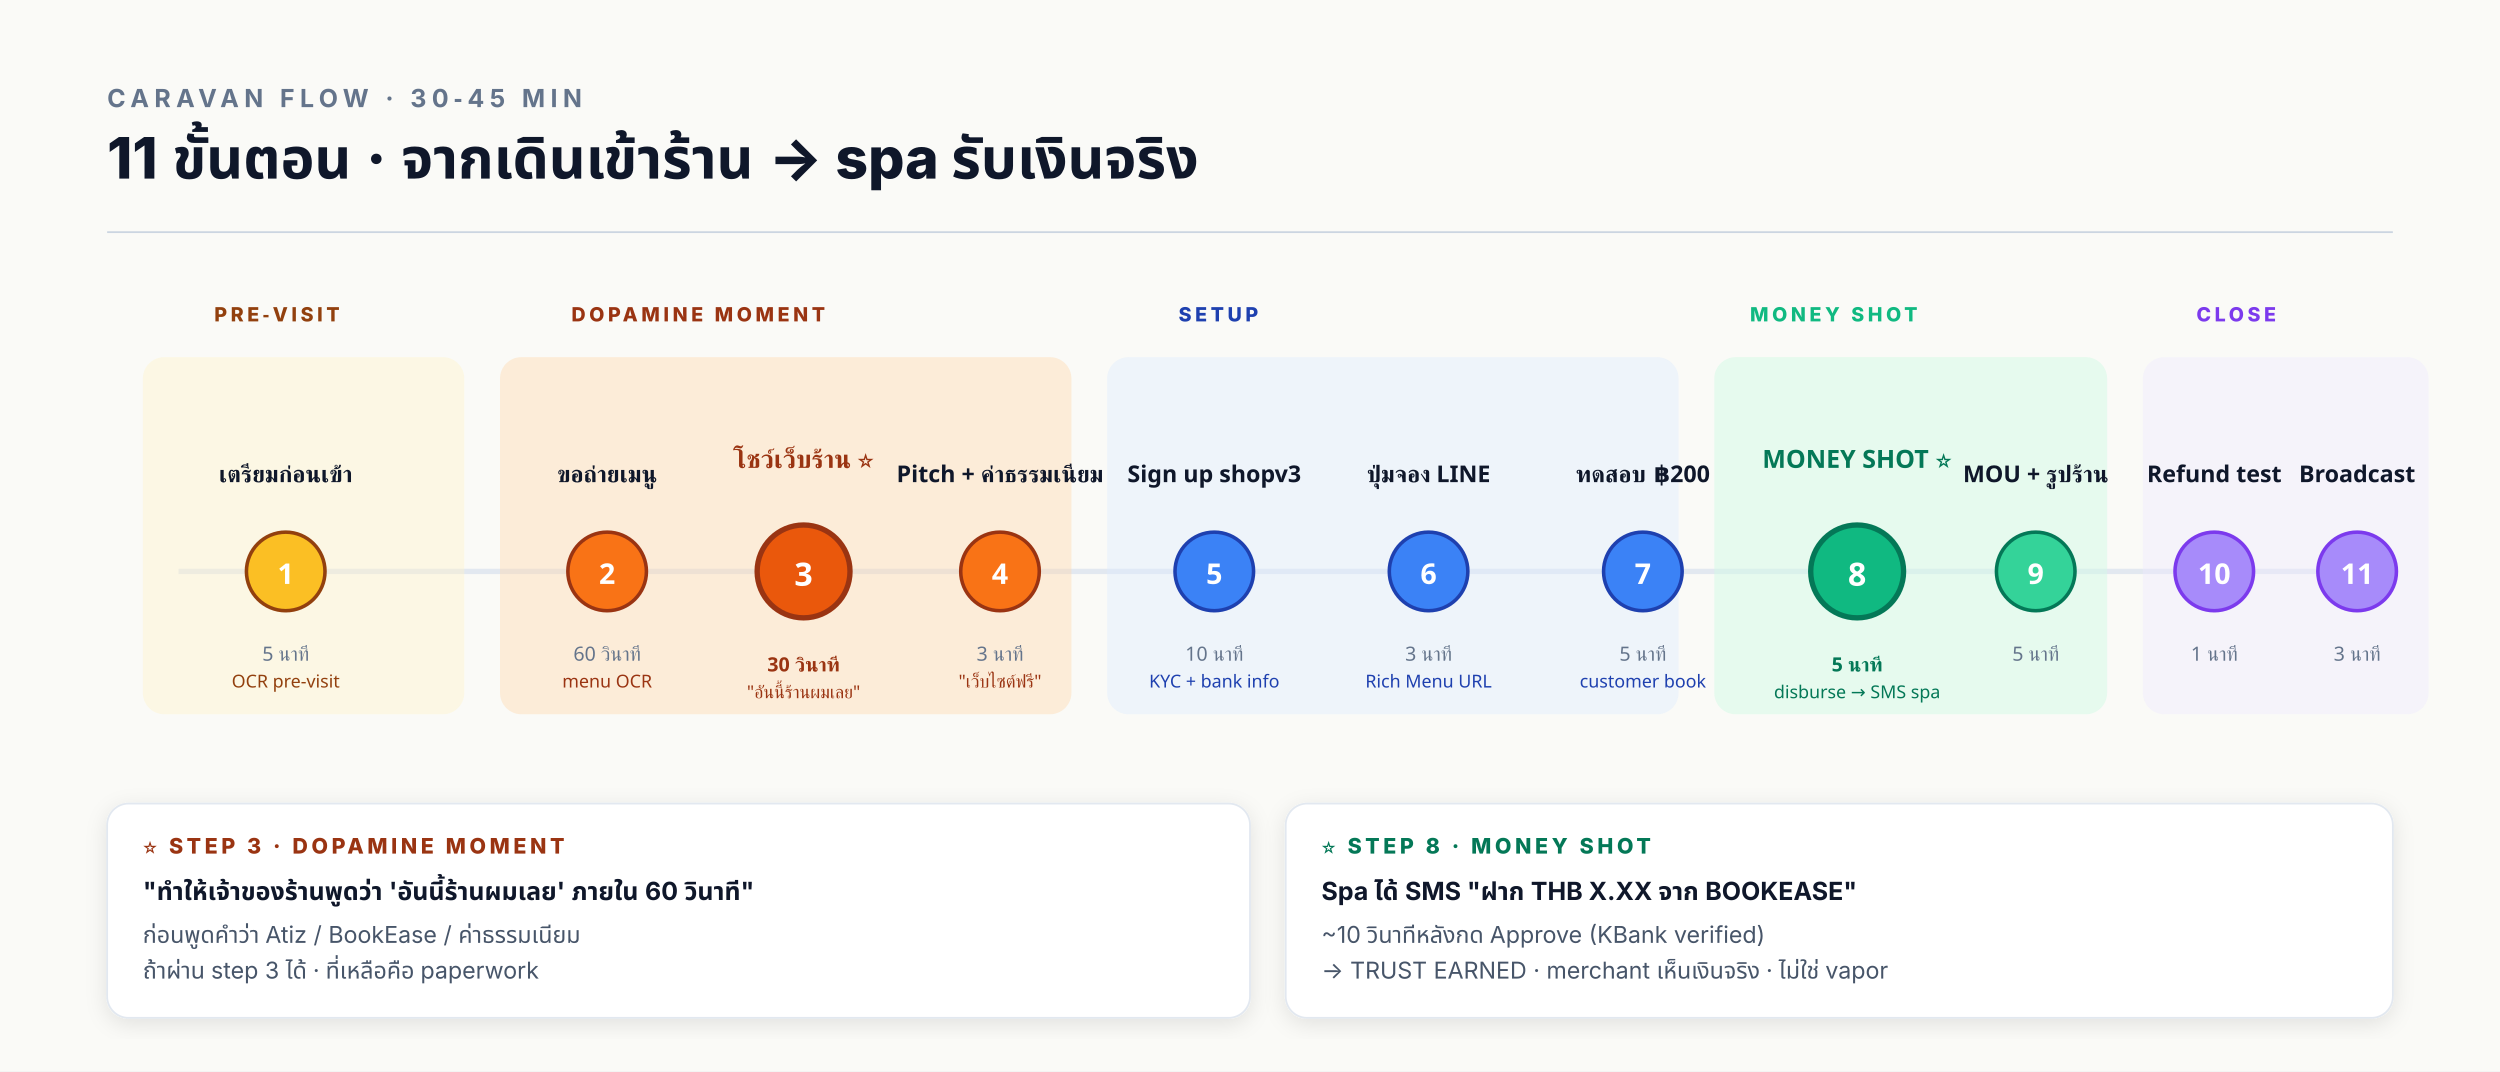
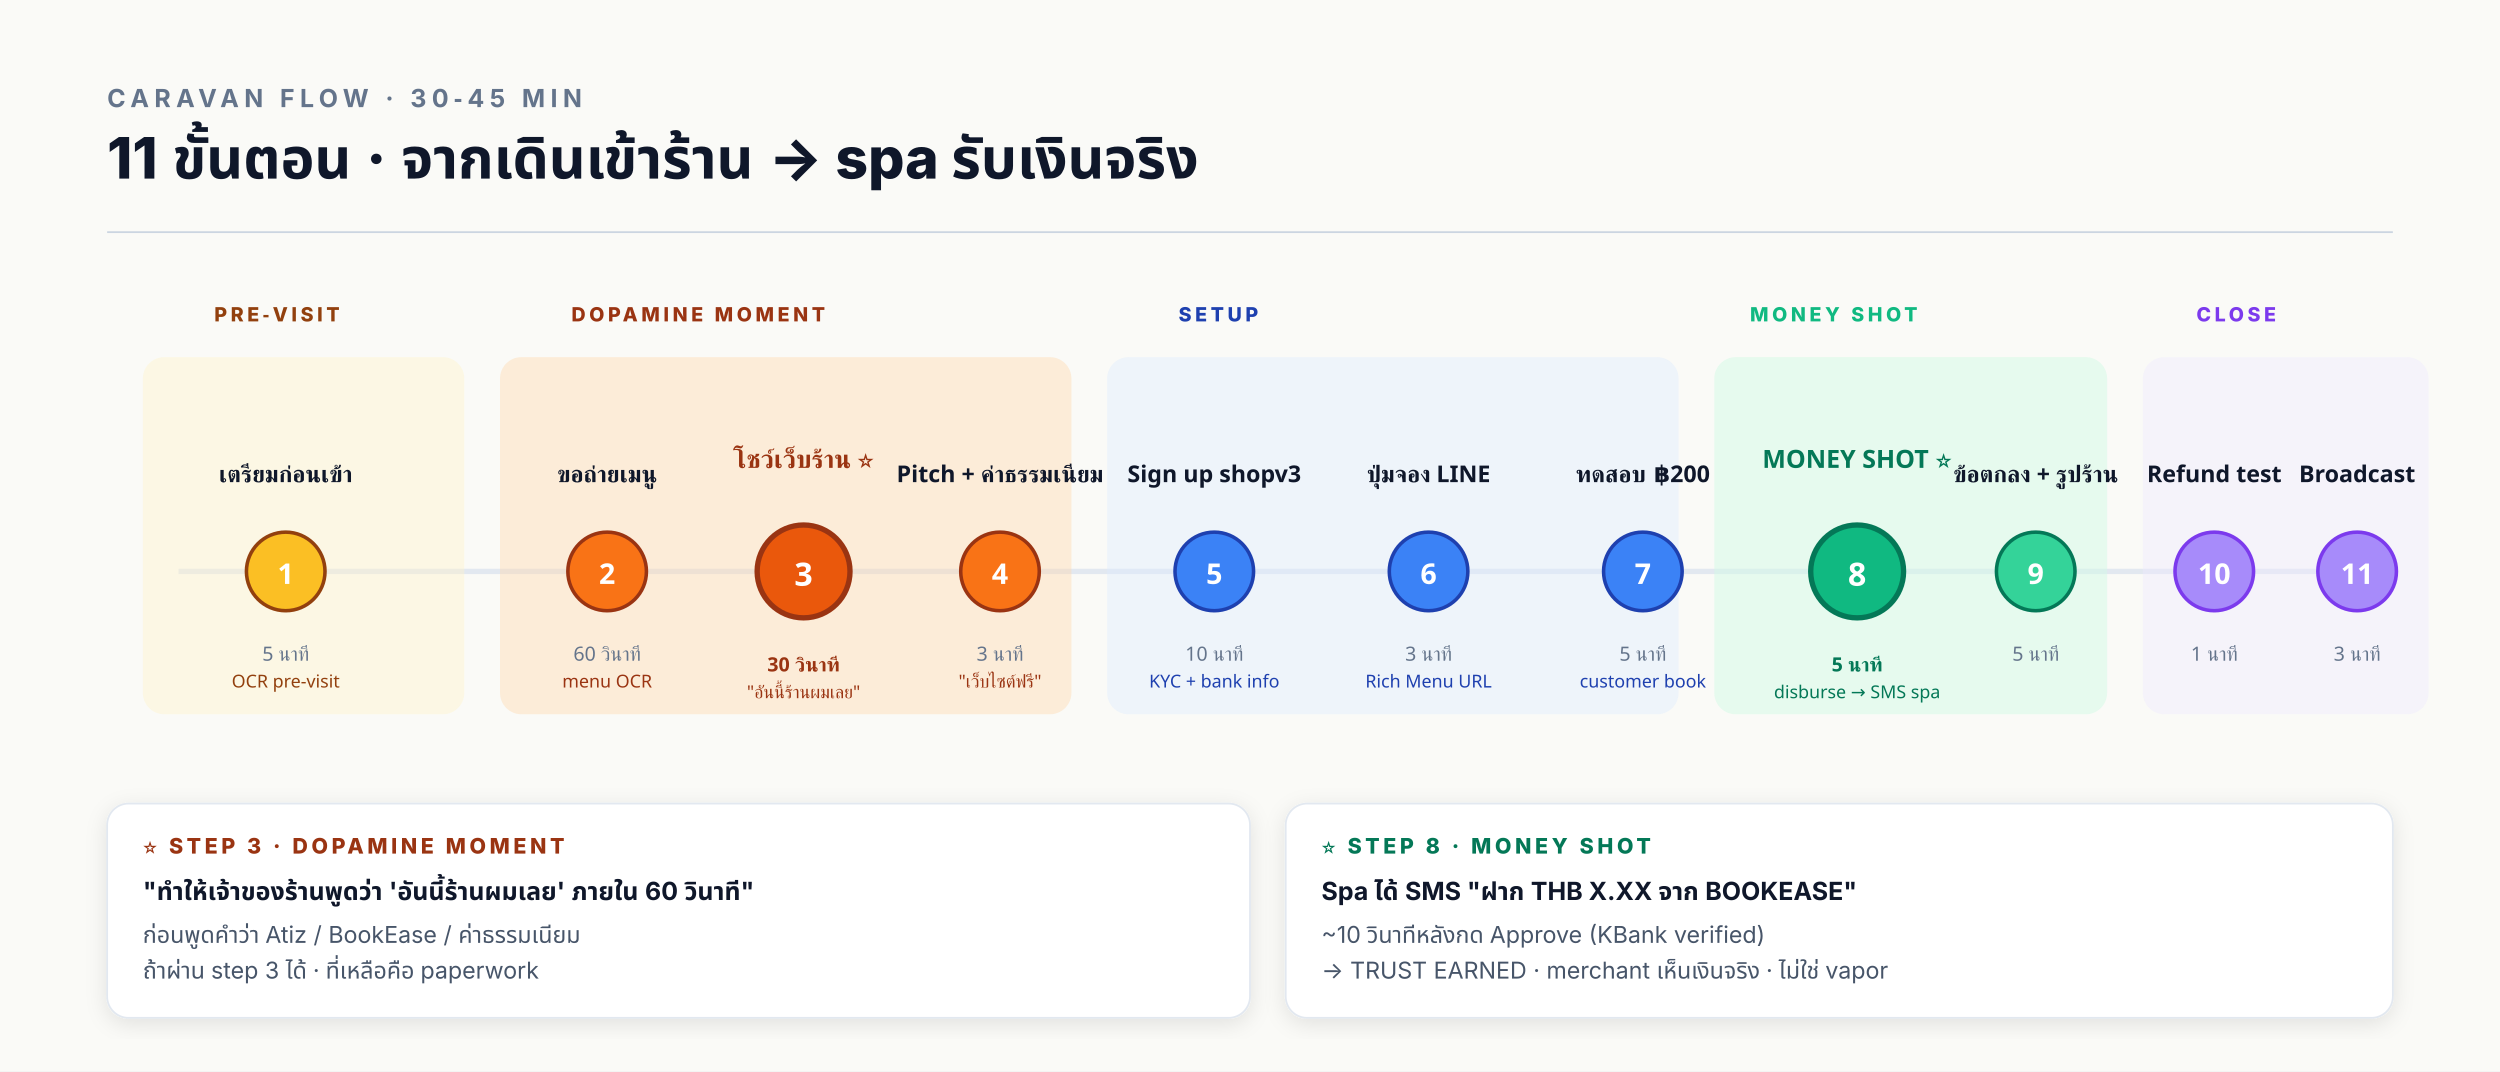
<svg xmlns="http://www.w3.org/2000/svg" viewBox="0 0 1400 600" font-family="'Sarabun','Noto Sans Thai','Sukhumvit Set',-apple-system,'SF Pro',sans-serif">
  <defs>
    <filter id="boxShadow" x="-10%" y="-10%" width="120%" height="120%">
      <feDropShadow dx="0" dy="3" stdDeviation="6" flood-opacity="0.10" />
    </filter>
  </defs>
  <rect width="1400" height="600" fill="#fafaf7" />
  <text x="60" y="60" font-size="14" font-weight="700" letter-spacing="3" fill="#64748b">CARAVAN FLOW · 30-45 MIN</text>
  <text x="60" y="100" font-size="32" font-weight="800" fill="#0f172a">11 ขั้นตอน · จากเดินเข้าร้าน → spa รับเงินจริง</text>
  <line x1="60" y1="130" x2="1340" y2="130" stroke="#cbd5e1" stroke-width="1" />
  <text x="120" y="180" font-size="11" font-weight="800" letter-spacing="2" fill="#92400e">PRE-VISIT</text>
  <text x="320" y="180" font-size="11" font-weight="800" letter-spacing="2" fill="#9a3412">DOPAMINE MOMENT</text>
  <text x="660" y="180" font-size="11" font-weight="800" letter-spacing="2" fill="#1e40af">SETUP</text>
  <text x="980" y="180" font-size="11" font-weight="800" letter-spacing="2" fill="#10b981">MONEY SHOT</text>
  <text x="1230" y="180" font-size="11" font-weight="800" letter-spacing="2" fill="#7c3aed">CLOSE</text>
  <line x1="100" y1="320" x2="1300" y2="320" stroke="#e2e8f0" stroke-width="3" />
  <rect x="80" y="200" width="180" height="200" rx="12" fill="#fef3c7" opacity="0.4" />
  <rect x="280" y="200" width="320" height="200" rx="12" fill="#fed7aa" opacity="0.4" />
  <rect x="620" y="200" width="320" height="200" rx="12" fill="#dbeafe" opacity="0.4" />
  <rect x="960" y="200" width="220" height="200" rx="12" fill="#d1fae5" opacity="0.5" />
  <rect x="1200" y="200" width="160" height="200" rx="12" fill="#ede9fe" opacity="0.4" />
  <g font-family="'Sarabun',sans-serif">
    <circle cx="160" cy="320" r="22" fill="#fbbf24" stroke="#92400e" stroke-width="2" />
    <text x="160" y="327" text-anchor="middle" font-size="16" font-weight="800" fill="#fff">1</text>
    <text x="160" y="270" text-anchor="middle" font-size="13" font-weight="700" fill="#0f172a">เตรียมก่อนเข้า</text>
    <text x="160" y="370" text-anchor="middle" font-size="11" fill="#64748b">5 นาที</text>
    <text x="160" y="385" text-anchor="middle" font-size="10" fill="#92400e">OCR pre-visit</text>
    <circle cx="340" cy="320" r="22" fill="#f97316" stroke="#9a3412" stroke-width="2" />
    <text x="340" y="327" text-anchor="middle" font-size="16" font-weight="800" fill="#fff">2</text>
    <text x="340" y="270" text-anchor="middle" font-size="13" font-weight="700" fill="#0f172a">ขอถ่ายเมนู</text>
    <text x="340" y="370" text-anchor="middle" font-size="11" fill="#64748b">60 วินาที</text>
    <text x="340" y="385" text-anchor="middle" font-size="10" fill="#9a3412">menu OCR</text>
    <circle cx="450" cy="320" r="26" fill="#ea580c" stroke="#9a3412" stroke-width="3" />
    <text x="450" y="328" text-anchor="middle" font-size="18" font-weight="800" fill="#fff">3</text>
    <text x="450" y="262" text-anchor="middle" font-size="14" font-weight="800" fill="#9a3412">โชว์เว็บร้าน ⭐</text>
    <text x="450" y="376" text-anchor="middle" font-size="11" font-weight="700" fill="#9a3412">30 วินาที</text>
    <text x="450" y="391" text-anchor="middle" font-size="10" fill="#9a3412">"อันนี้ร้านผมเลย"</text>
    <circle cx="560" cy="320" r="22" fill="#f97316" stroke="#9a3412" stroke-width="2" />
    <text x="560" y="327" text-anchor="middle" font-size="16" font-weight="800" fill="#fff">4</text>
    <text x="560" y="270" text-anchor="middle" font-size="13" font-weight="700" fill="#0f172a">Pitch + ค่าธรรมเนียม</text>
    <text x="560" y="370" text-anchor="middle" font-size="11" fill="#64748b">3 นาที</text>
    <text x="560" y="385" text-anchor="middle" font-size="10" fill="#9a3412">"เว็บไซต์ฟรี"</text>
    <circle cx="680" cy="320" r="22" fill="#3b82f6" stroke="#1e40af" stroke-width="2" />
    <text x="680" y="327" text-anchor="middle" font-size="16" font-weight="800" fill="#fff">5</text>
    <text x="680" y="270" text-anchor="middle" font-size="13" font-weight="700" fill="#0f172a">Sign up shopv3</text>
    <text x="680" y="370" text-anchor="middle" font-size="11" fill="#64748b">10 นาที</text>
    <text x="680" y="385" text-anchor="middle" font-size="10" fill="#1e40af">KYC + bank info</text>
    <circle cx="800" cy="320" r="22" fill="#3b82f6" stroke="#1e40af" stroke-width="2" />
    <text x="800" y="327" text-anchor="middle" font-size="16" font-weight="800" fill="#fff">6</text>
    <text x="800" y="270" text-anchor="middle" font-size="13" font-weight="700" fill="#0f172a">ปุ่มจอง LINE</text>
    <text x="800" y="370" text-anchor="middle" font-size="11" fill="#64748b">3 นาที</text>
    <text x="800" y="385" text-anchor="middle" font-size="10" fill="#1e40af">Rich Menu URL</text>
    <circle cx="920" cy="320" r="22" fill="#3b82f6" stroke="#1e40af" stroke-width="2" />
    <text x="920" y="327" text-anchor="middle" font-size="16" font-weight="800" fill="#fff">7</text>
    <text x="920" y="270" text-anchor="middle" font-size="13" font-weight="700" fill="#0f172a">ทดสอบ ฿200</text>
    <text x="920" y="370" text-anchor="middle" font-size="11" fill="#64748b">5 นาที</text>
    <text x="920" y="385" text-anchor="middle" font-size="10" fill="#1e40af">customer book</text>
    <circle cx="1040" cy="320" r="26" fill="#10b981" stroke="#047857" stroke-width="3" />
    <text x="1040" y="328" text-anchor="middle" font-size="18" font-weight="800" fill="#fff">8</text>
    <text x="1040" y="262" text-anchor="middle" font-size="14" font-weight="800" fill="#047857">MONEY SHOT ⭐</text>
    <text x="1040" y="376" text-anchor="middle" font-size="11" font-weight="700" fill="#047857">5 นาที</text>
    <text x="1040" y="391" text-anchor="middle" font-size="10" fill="#047857">disburse → SMS spa</text>
    <circle cx="1140" cy="320" r="22" fill="#34d399" stroke="#047857" stroke-width="2" />
    <text x="1140" y="327" text-anchor="middle" font-size="16" font-weight="800" fill="#fff">9</text>
-     <text x="1140" y="270" text-anchor="middle" font-size="13" font-weight="700" fill="#0f172a">MOU + รูปร้าน</text>
+     <text x="1140" y="270" text-anchor="middle" font-size="13" font-weight="700" fill="#0f172a">ข้อตกลง + รูปร้าน</text>
    <text x="1140" y="370" text-anchor="middle" font-size="11" fill="#64748b">5 นาที</text>
    <circle cx="1240" cy="320" r="22" fill="#a78bfa" stroke="#7c3aed" stroke-width="2" />
    <text x="1240" y="327" text-anchor="middle" font-size="16" font-weight="800" fill="#fff">10</text>
    <text x="1240" y="270" text-anchor="middle" font-size="13" font-weight="700" fill="#0f172a">Refund test</text>
    <text x="1240" y="370" text-anchor="middle" font-size="11" fill="#64748b">1 นาที</text>
    <circle cx="1320" cy="320" r="22" fill="#a78bfa" stroke="#7c3aed" stroke-width="2" />
    <text x="1320" y="327" text-anchor="middle" font-size="16" font-weight="800" fill="#fff">11</text>
    <text x="1320" y="270" text-anchor="middle" font-size="13" font-weight="700" fill="#0f172a">Broadcast</text>
    <text x="1320" y="370" text-anchor="middle" font-size="11" fill="#64748b">3 นาที</text>
  </g>
  <rect x="60" y="450" width="640" height="120" rx="12" fill="#fff" stroke="#e2e8f0" filter="url(#boxShadow)" />
  <text x="80" y="478" font-size="12" font-weight="800" letter-spacing="2" fill="#9a3412">⭐ STEP 3 · DOPAMINE MOMENT</text>
  <text x="80" y="504" font-size="14" font-weight="700" fill="#0f172a">"ทำให้เจ้าของร้านพูดว่า 'อันนี้ร้านผมเลย' ภายใน 60 วินาที"</text>
  <text x="80" y="528" font-size="13" fill="#475569">ก่อนพูดคำว่า Atiz / BookEase / ค่าธรรมเนียม</text>
  <text x="80" y="548" font-size="13" fill="#475569">ถ้าผ่าน step 3 ได้ · ที่เหลือคือ paperwork</text>
  <rect x="720" y="450" width="620" height="120" rx="12" fill="#fff" stroke="#e2e8f0" filter="url(#boxShadow)" />
  <text x="740" y="478" font-size="12" font-weight="800" letter-spacing="2" fill="#047857">⭐ STEP 8 · MONEY SHOT</text>
  <text x="740" y="504" font-size="14" font-weight="700" fill="#0f172a">Spa ได้ SMS "ฝาก THB X.XX จาก BOOKEASE"</text>
  <text x="740" y="528" font-size="13" fill="#475569">~10 วินาทีหลังกด Approve (KBank verified)</text>
  <text x="740" y="548" font-size="13" fill="#475569">→ TRUST EARNED · merchant เห็นเงินจริง · ไม่ใช่ vapor</text>
</svg>
